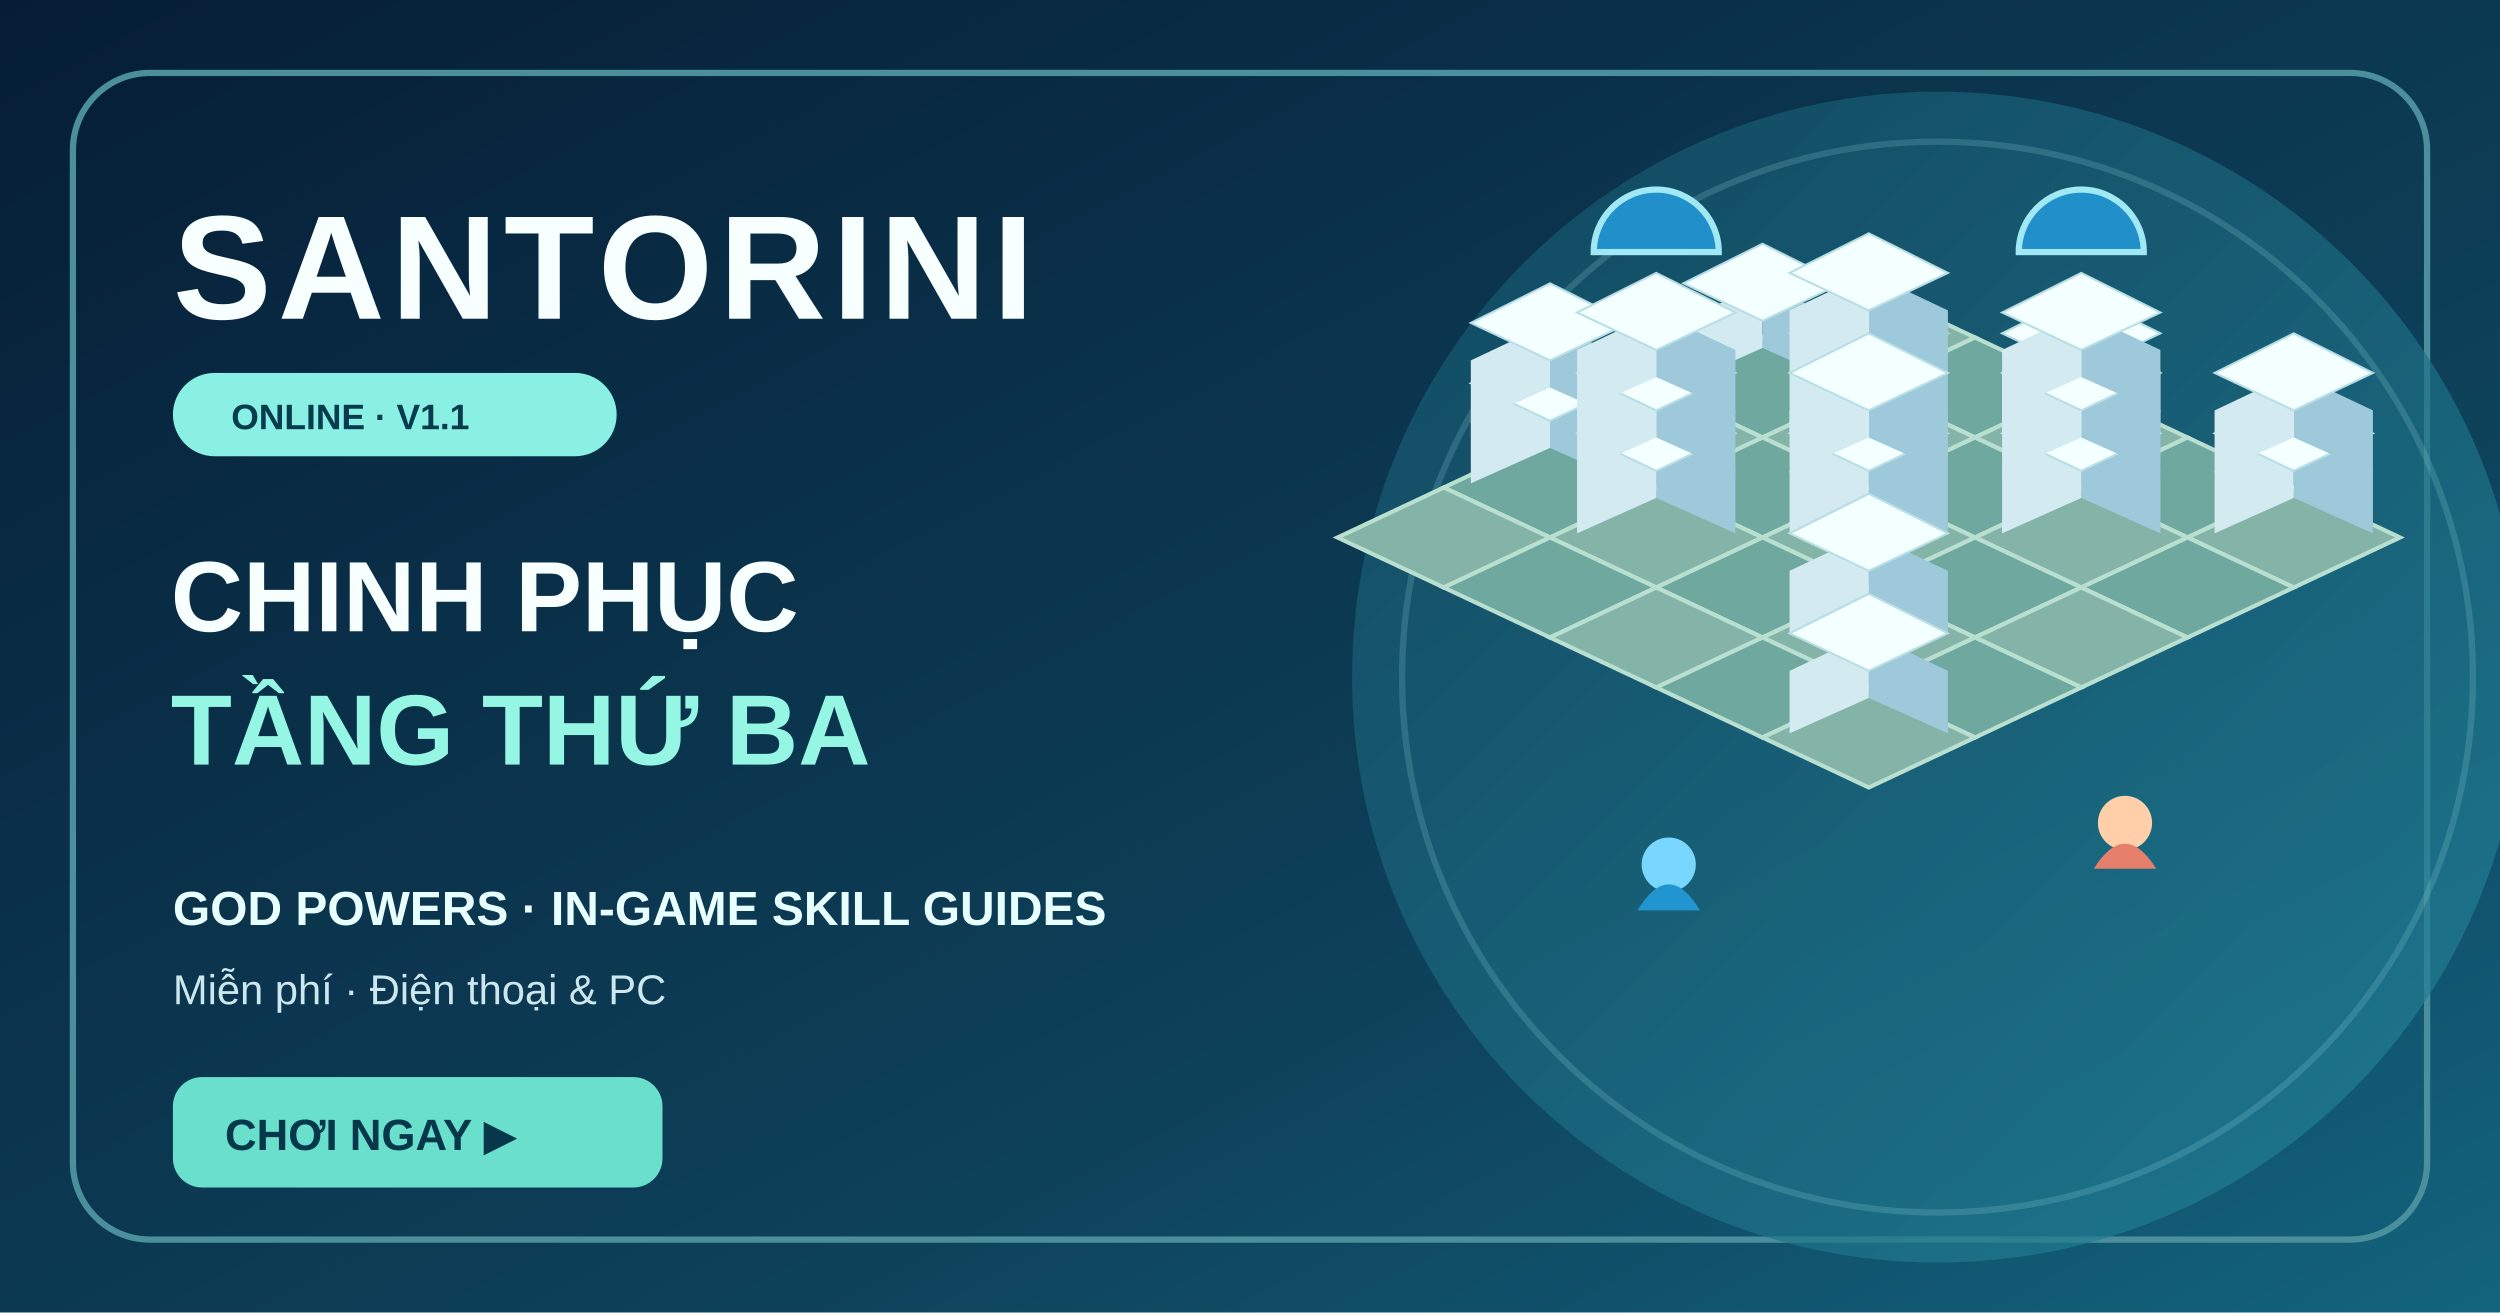
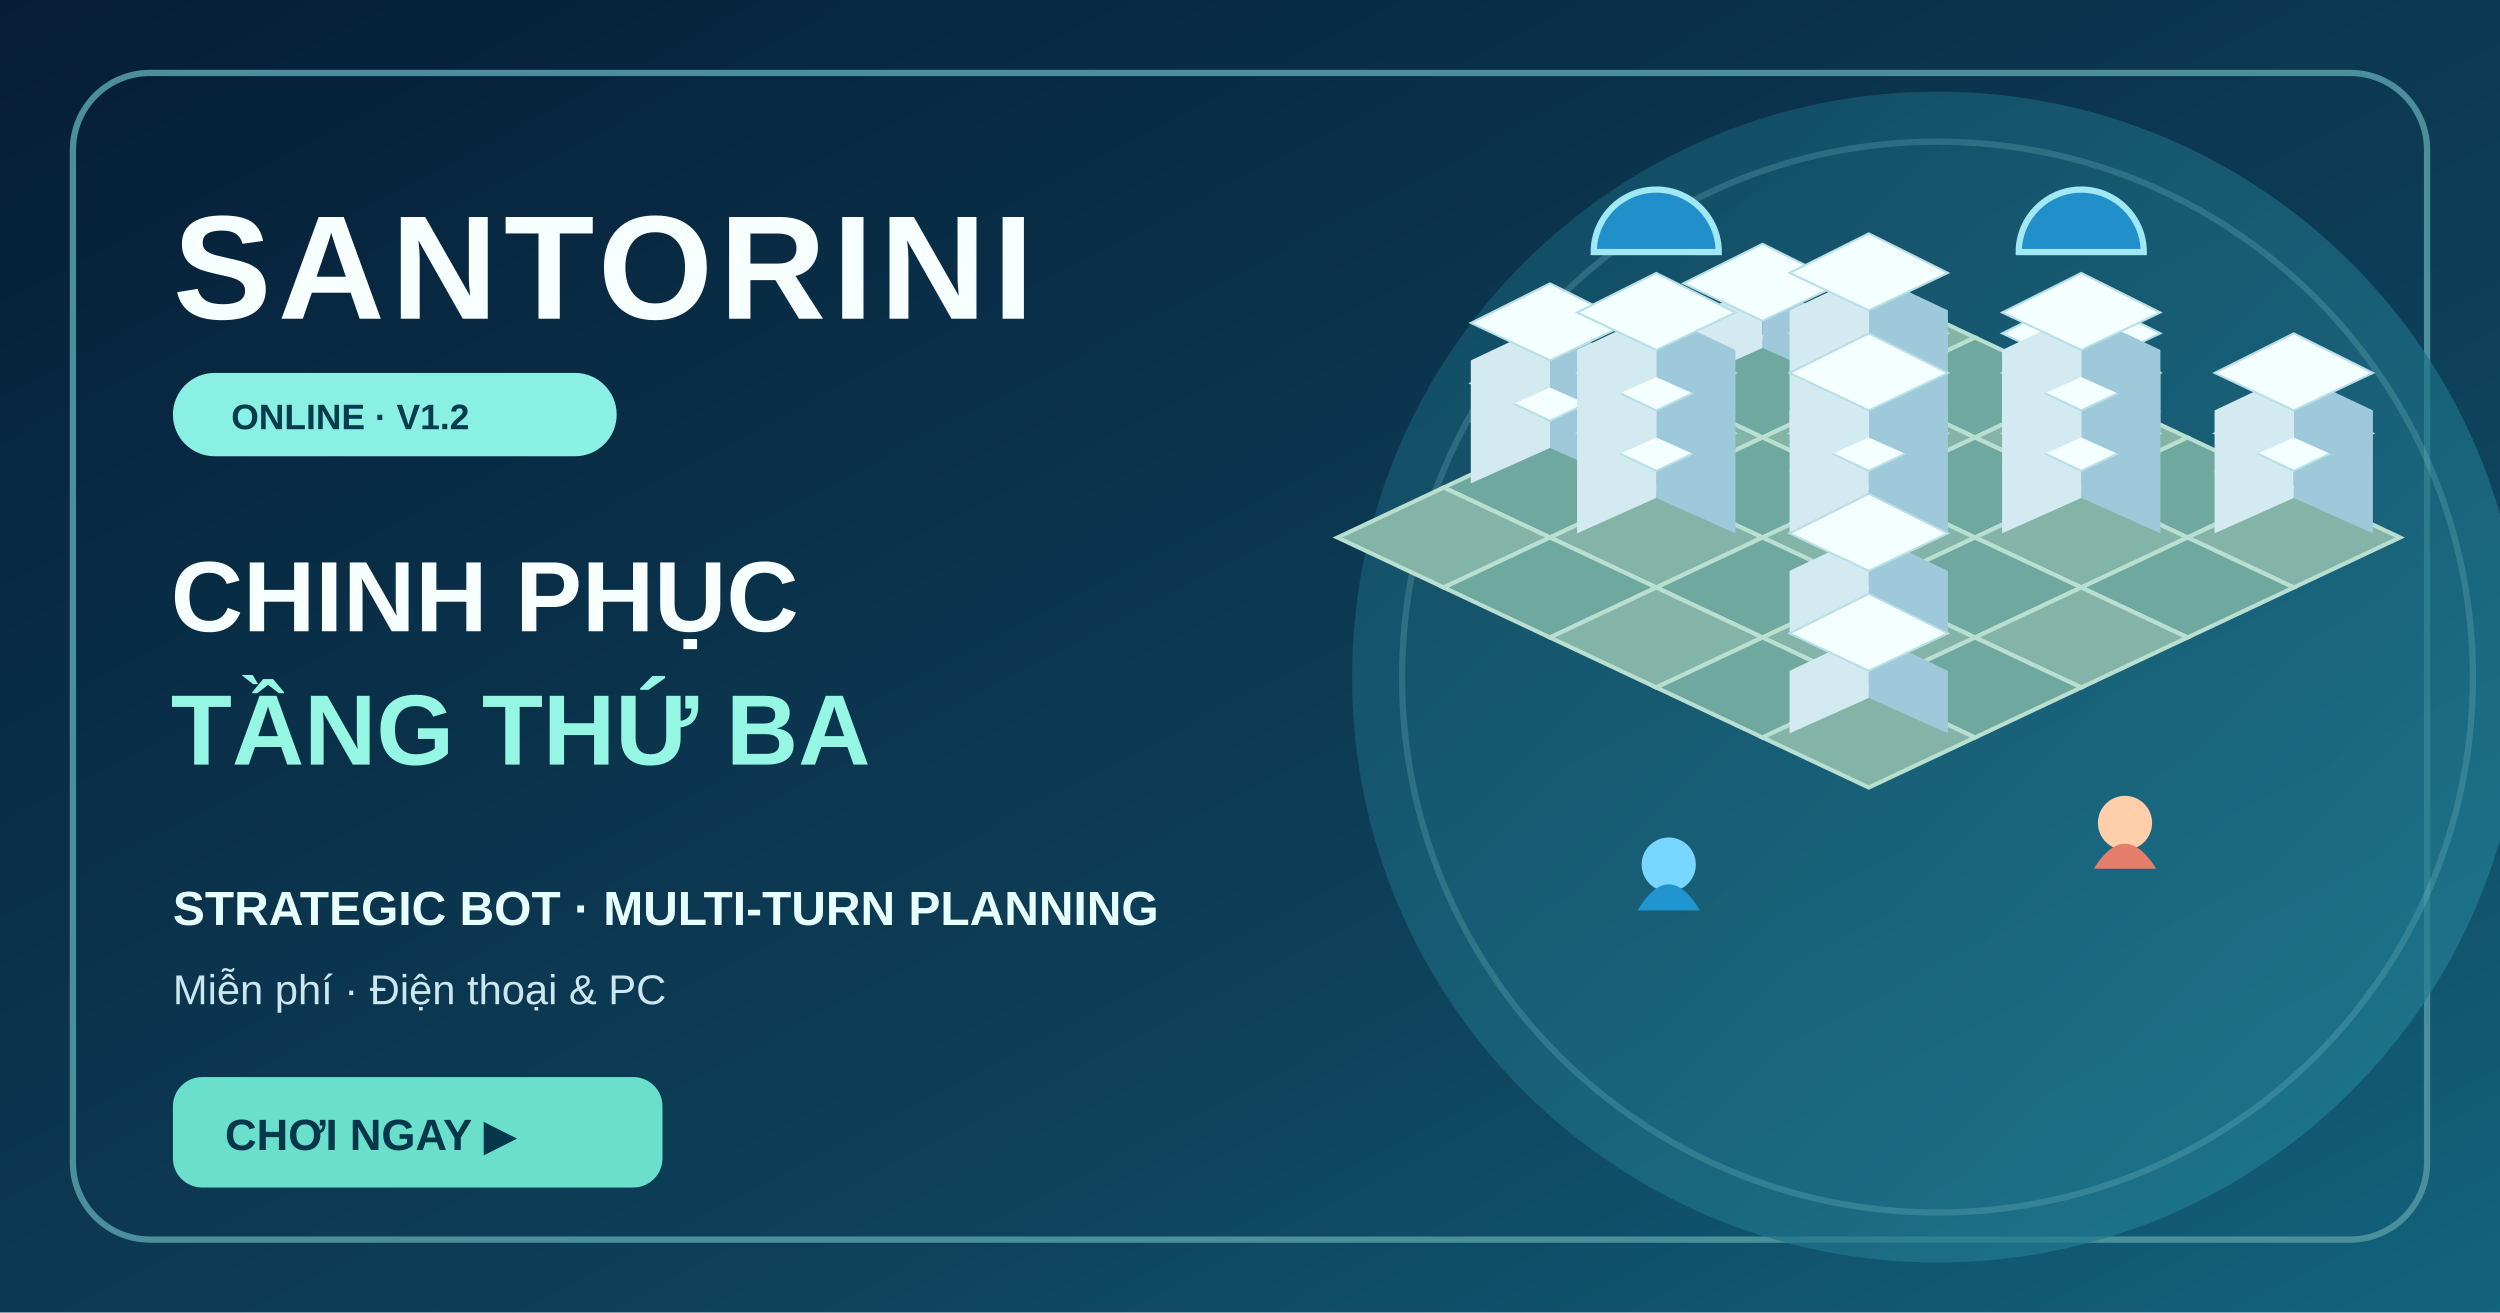
<svg xmlns="http://www.w3.org/2000/svg" width="1200" height="630" viewBox="0 0 1200 630">
  <defs>
    <linearGradient id="bg" x2="1" y2="1">
      <stop stop-color="#061d36" />
      <stop offset=".65" stop-color="#0e415a" />
      <stop offset="1" stop-color="#13647e" />
    </linearGradient>
    <linearGradient id="water" x2="1" y2="1">
      <stop stop-color="#14536a" />
      <stop offset="1" stop-color="#23849a" />
    </linearGradient>
  </defs>
  <rect width="1200" height="630" fill="url(#bg)" />
  <rect x="35" y="35" width="1130" height="560" rx="37" fill="none" stroke="#4c8f9c" stroke-width="3" />
  <circle cx="930" cy="325" r="281" fill="url(#water)" opacity=".7" />
  <circle cx="930" cy="325" r="257" fill="none" stroke="#a8e6ea" opacity=".18" stroke-width="3" />
  <text x="83" y="153" font-family="Arial, sans-serif" font-size="71" font-weight="900" letter-spacing="3" fill="#f7ffff">SANTORINI</text>
  <rect x="83" y="179" width="213" height="40" rx="20" fill="#8af0e4" />
-   <text x="111" y="206" font-family="Arial,sans-serif" font-size="17" font-weight="800" fill="#073b4e">ONLINE · V1.1</text>
+   <text x="111" y="206" font-family="Arial,sans-serif" font-size="17" font-weight="800" fill="#073b4e">ONLINE · V1.2</text>
  <text x="82" y="303" font-family="Arial,sans-serif" font-size="48" font-weight="900" fill="#f7ffff">CHINH PHỤC</text>
  <text x="82" y="367" font-family="Arial,sans-serif" font-size="48" font-weight="900" fill="#95f6e3">TẦNG THỨ BA</text>
-   <text x="83" y="444" font-family="Arial,sans-serif" font-size="23" font-weight="800" fill="#e8ffff">GOD POWERS · IN-GAME SKILL GUIDES</text>
+   <text x="83" y="444" font-family="Arial,sans-serif" font-size="23" font-weight="800" fill="#e8ffff">STRATEGIC BOT · MULTI-TURN PLANNING</text>
  <text x="83" y="482" font-family="Arial,sans-serif" font-size="20" fill="#cce7ed">Miễn phí · Điện thoại &amp; PC</text>
  <rect x="83" y="517" width="235" height="53" rx="14" fill="#69dfcc" />
  <text x="108" y="552" font-family="Arial,sans-serif" font-size="21" font-weight="900" fill="#06374a">CHƠI NGAY ▶</text>
  <g transform="translate(0,12)">
    <path d="M897 126l51 24 -51 24 -51 -24Z" fill="#84b4a8" stroke="#b9dfd0" stroke-width="2" />
    <path d="M846 150l51 24 -51 24 -51 -24Z" fill="#6ea89e" stroke="#b9dfd0" stroke-width="2" />
    <path d="M795 174l51 24 -51 24 -51 -24Z" fill="#84b4a8" stroke="#b9dfd0" stroke-width="2" />
    <path d="M744 198l51 24 -51 24 -51 -24Z" fill="#6ea89e" stroke="#b9dfd0" stroke-width="2" />
    <path d="M693 222l51 24 -51 24 -51 -24Z" fill="#84b4a8" stroke="#b9dfd0" stroke-width="2" />
    <path d="M948 150l51 24 -51 24 -51 -24Z" fill="#6ea89e" stroke="#b9dfd0" stroke-width="2" />
    <path d="M897 174l51 24 -51 24 -51 -24Z" fill="#84b4a8" stroke="#b9dfd0" stroke-width="2" />
    <path d="M846 198l51 24 -51 24 -51 -24Z" fill="#6ea89e" stroke="#b9dfd0" stroke-width="2" />
    <path d="M795 222l51 24 -51 24 -51 -24Z" fill="#84b4a8" stroke="#b9dfd0" stroke-width="2" />
    <path d="M744 246l51 24 -51 24 -51 -24Z" fill="#6ea89e" stroke="#b9dfd0" stroke-width="2" />
    <path d="M999 174l51 24 -51 24 -51 -24Z" fill="#84b4a8" stroke="#b9dfd0" stroke-width="2" />
    <path d="M948 198l51 24 -51 24 -51 -24Z" fill="#6ea89e" stroke="#b9dfd0" stroke-width="2" />
    <path d="M897 222l51 24 -51 24 -51 -24Z" fill="#84b4a8" stroke="#b9dfd0" stroke-width="2" />
    <path d="M846 246l51 24 -51 24 -51 -24Z" fill="#6ea89e" stroke="#b9dfd0" stroke-width="2" />
    <path d="M795 270l51 24 -51 24 -51 -24Z" fill="#84b4a8" stroke="#b9dfd0" stroke-width="2" />
    <path d="M1050 198l51 24 -51 24 -51 -24Z" fill="#6ea89e" stroke="#b9dfd0" stroke-width="2" />
    <path d="M999 222l51 24 -51 24 -51 -24Z" fill="#84b4a8" stroke="#b9dfd0" stroke-width="2" />
    <path d="M948 246l51 24 -51 24 -51 -24Z" fill="#6ea89e" stroke="#b9dfd0" stroke-width="2" />
    <path d="M897 270l51 24 -51 24 -51 -24Z" fill="#84b4a8" stroke="#b9dfd0" stroke-width="2" />
    <path d="M846 294l51 24 -51 24 -51 -24Z" fill="#6ea89e" stroke="#b9dfd0" stroke-width="2" />
    <path d="M1101 222l51 24 -51 24 -51 -24Z" fill="#84b4a8" stroke="#b9dfd0" stroke-width="2" />
    <path d="M1050 246l51 24 -51 24 -51 -24Z" fill="#6ea89e" stroke="#b9dfd0" stroke-width="2" />
    <path d="M999 270l51 24 -51 24 -51 -24Z" fill="#84b4a8" stroke="#b9dfd0" stroke-width="2" />
    <path d="M948 294l51 24 -51 24 -51 -24Z" fill="#6ea89e" stroke="#b9dfd0" stroke-width="2" />
    <path d="M897 318l51 24 -51 24 -51 -24Z" fill="#84b4a8" stroke="#b9dfd0" stroke-width="2" />
    <path d="M846 124l38 18v30l-38 -17Z" fill="#9dc9db" />
    <path d="M846 124l-38 18v30l38-17Z" fill="#d3eaf1" />
    <path d="M846 105l38 19 -38 18 -38-18Z" fill="#f4ffff" stroke="#b8dee6" />
    <path d="M897 148l38 18v30l-38 -17Z" fill="#9dc9db" />
    <path d="M897 148l-38 18v30l38-17Z" fill="#d3eaf1" />
    <path d="M897 129l38 19 -38 18 -38-18Z" fill="#f4ffff" stroke="#b8dee6" />
    <path d="M897 119l38 18v30l-38 -17Z" fill="#9dc9db" />
    <path d="M897 119l-38 18v30l38-17Z" fill="#d3eaf1" />
    <path d="M897 100l38 19 -38 18 -38-18Z" fill="#f4ffff" stroke="#b8dee6" />
    <path d="M999 148l38 18v30l-38 -17Z" fill="#9dc9db" />
    <path d="M999 148l-38 18v30l38-17Z" fill="#d3eaf1" />
    <path d="M999 129l38 19 -38 18 -38-18Z" fill="#f4ffff" stroke="#b8dee6" />
    <path d="M744 172l38 18v30l-38 -17Z" fill="#9dc9db" />
    <path d="M744 172l-38 18v30l38-17Z" fill="#d3eaf1" />
    <path d="M744 153l38 19 -38 18 -38-18Z" fill="#f4ffff" stroke="#b8dee6" />
    <path d="M744 143l38 18v30l-38 -17Z" fill="#9dc9db" />
    <path d="M744 143l-38 18v30l38-17Z" fill="#d3eaf1" />
    <path d="M744 124l38 19 -38 18 -38-18Z" fill="#f4ffff" stroke="#b8dee6" />
    <path d="M795 196l38 18v30l-38 -17Z" fill="#9dc9db" />
    <path d="M795 196l-38 18v30l38-17Z" fill="#d3eaf1" />
    <path d="M795 177l38 19 -38 18 -38-18Z" fill="#f4ffff" stroke="#b8dee6" />
    <path d="M795 167l38 18v30l-38 -17Z" fill="#9dc9db" />
    <path d="M795 167l-38 18v30l38-17Z" fill="#d3eaf1" />
    <path d="M795 148l38 19 -38 18 -38-18Z" fill="#f4ffff" stroke="#b8dee6" />
    <path d="M795 138l38 18v30l-38 -17Z" fill="#9dc9db" />
    <path d="M795 138l-38 18v30l38-17Z" fill="#d3eaf1" />
    <path d="M795 119l38 19 -38 18 -38-18Z" fill="#f4ffff" stroke="#b8dee6" />
    <path d="M765 109a30 30 0 0 1 60 0Z" fill="#218fc9" stroke="#9fe8f4" stroke-width="3" />
    <path d="M897 196l38 18v30l-38 -17Z" fill="#9dc9db" />
    <path d="M897 196l-38 18v30l38-17Z" fill="#d3eaf1" />
    <path d="M897 177l38 19 -38 18 -38-18Z" fill="#f4ffff" stroke="#b8dee6" />
    <path d="M897 167l38 18v30l-38 -17Z" fill="#9dc9db" />
    <path d="M897 167l-38 18v30l38-17Z" fill="#d3eaf1" />
    <path d="M897 148l38 19 -38 18 -38-18Z" fill="#f4ffff" stroke="#b8dee6" />
    <path d="M999 196l38 18v30l-38 -17Z" fill="#9dc9db" />
    <path d="M999 196l-38 18v30l38-17Z" fill="#d3eaf1" />
    <path d="M999 177l38 19 -38 18 -38-18Z" fill="#f4ffff" stroke="#b8dee6" />
    <path d="M999 167l38 18v30l-38 -17Z" fill="#9dc9db" />
    <path d="M999 167l-38 18v30l38-17Z" fill="#d3eaf1" />
    <path d="M999 148l38 19 -38 18 -38-18Z" fill="#f4ffff" stroke="#b8dee6" />
    <path d="M999 138l38 18v30l-38 -17Z" fill="#9dc9db" />
    <path d="M999 138l-38 18v30l38-17Z" fill="#d3eaf1" />
    <path d="M999 119l38 19 -38 18 -38-18Z" fill="#f4ffff" stroke="#b8dee6" />
    <path d="M969 109a30 30 0 0 1 60 0Z" fill="#218fc9" stroke="#9fe8f4" stroke-width="3" />
    <path d="M1101 196l38 18v30l-38 -17Z" fill="#9dc9db" />
    <path d="M1101 196l-38 18v30l38-17Z" fill="#d3eaf1" />
    <path d="M1101 177l38 19 -38 18 -38-18Z" fill="#f4ffff" stroke="#b8dee6" />
    <path d="M1101 167l38 18v30l-38 -17Z" fill="#9dc9db" />
    <path d="M1101 167l-38 18v30l38-17Z" fill="#d3eaf1" />
    <path d="M1101 148l38 19 -38 18 -38-18Z" fill="#f4ffff" stroke="#b8dee6" />
    <path d="M897 244l38 18v30l-38 -17Z" fill="#9dc9db" />
    <path d="M897 244l-38 18v30l38-17Z" fill="#d3eaf1" />
    <path d="M897 225l38 19 -38 18 -38-18Z" fill="#f4ffff" stroke="#b8dee6" />
    <path d="M897 292l38 18v30l-38 -17Z" fill="#9dc9db" />
    <path d="M897 292l-38 18v30l38-17Z" fill="#d3eaf1" />
    <path d="M897 273l38 19 -38 18 -38-18Z" fill="#f4ffff" stroke="#b8dee6" />
  </g>
  <circle cx="801" cy="415" r="13" fill="#79d7ff" />
  <path d="M786 437 Q801 412 816 437Z" fill="#2195cf" />
  <circle cx="1020" cy="395" r="13" fill="#ffcfaa" />
  <path d="M1005 417 Q1020 393 1035 417Z" fill="#e67e6c" />
</svg>
